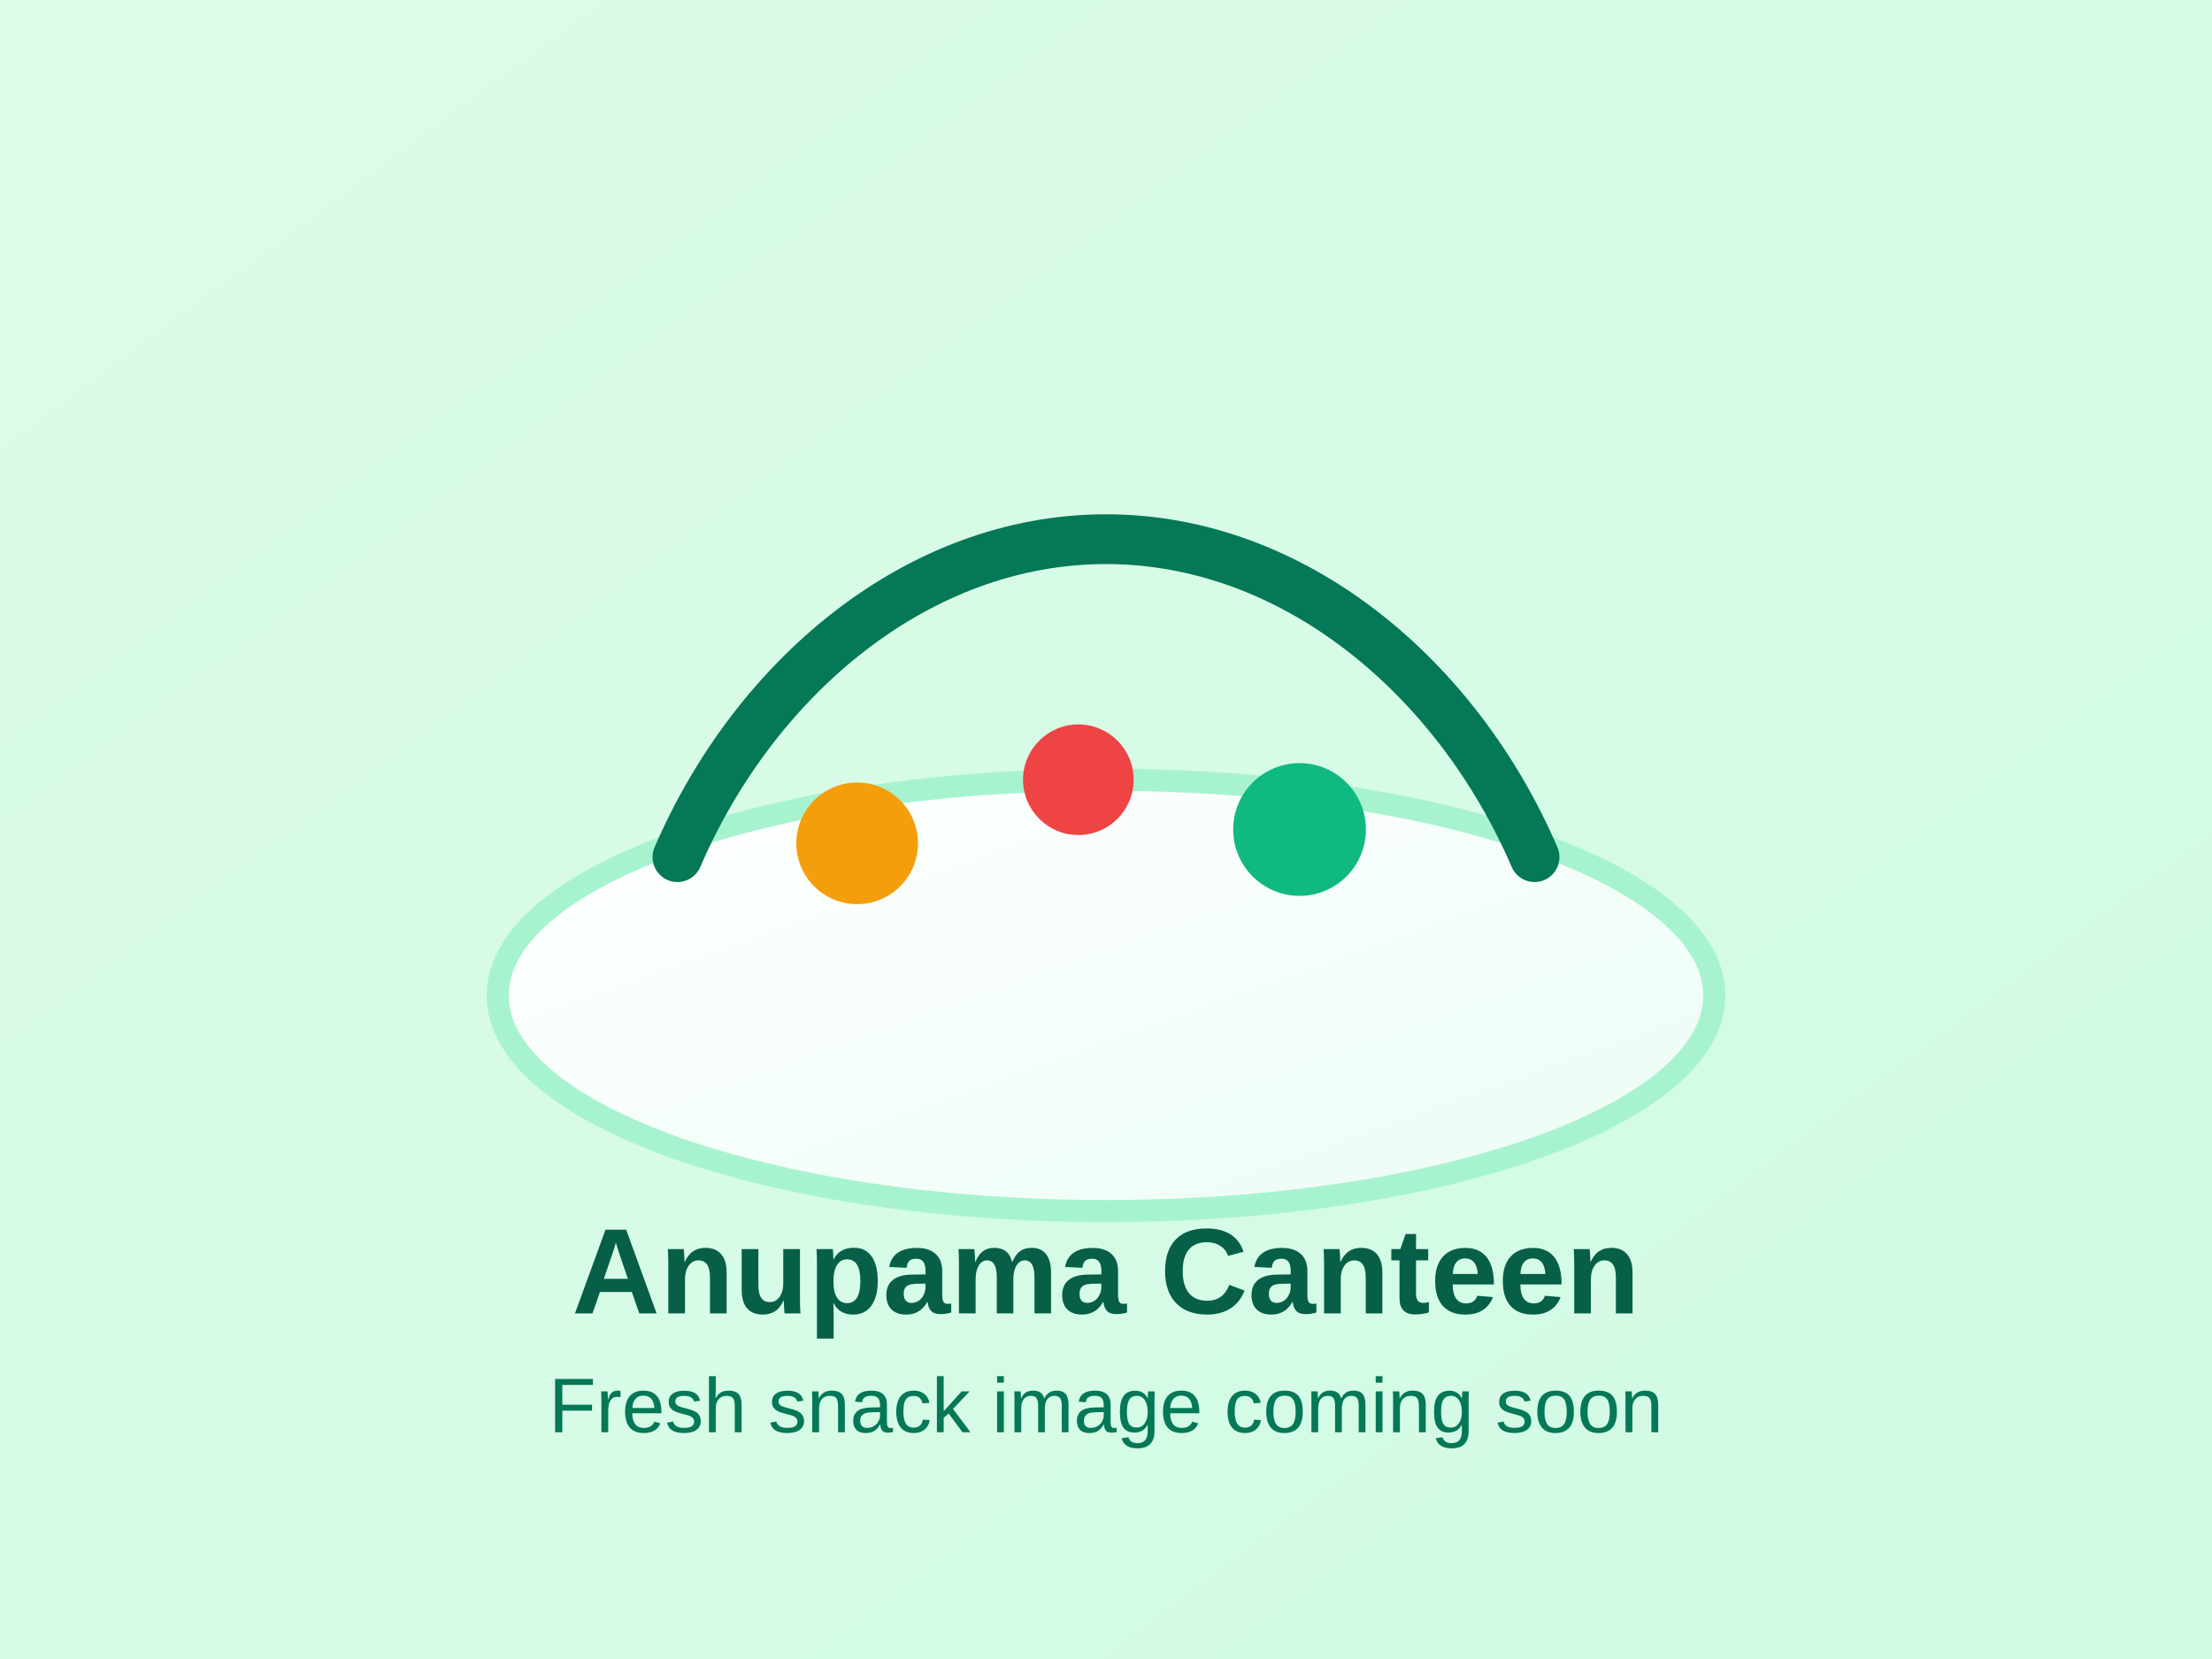
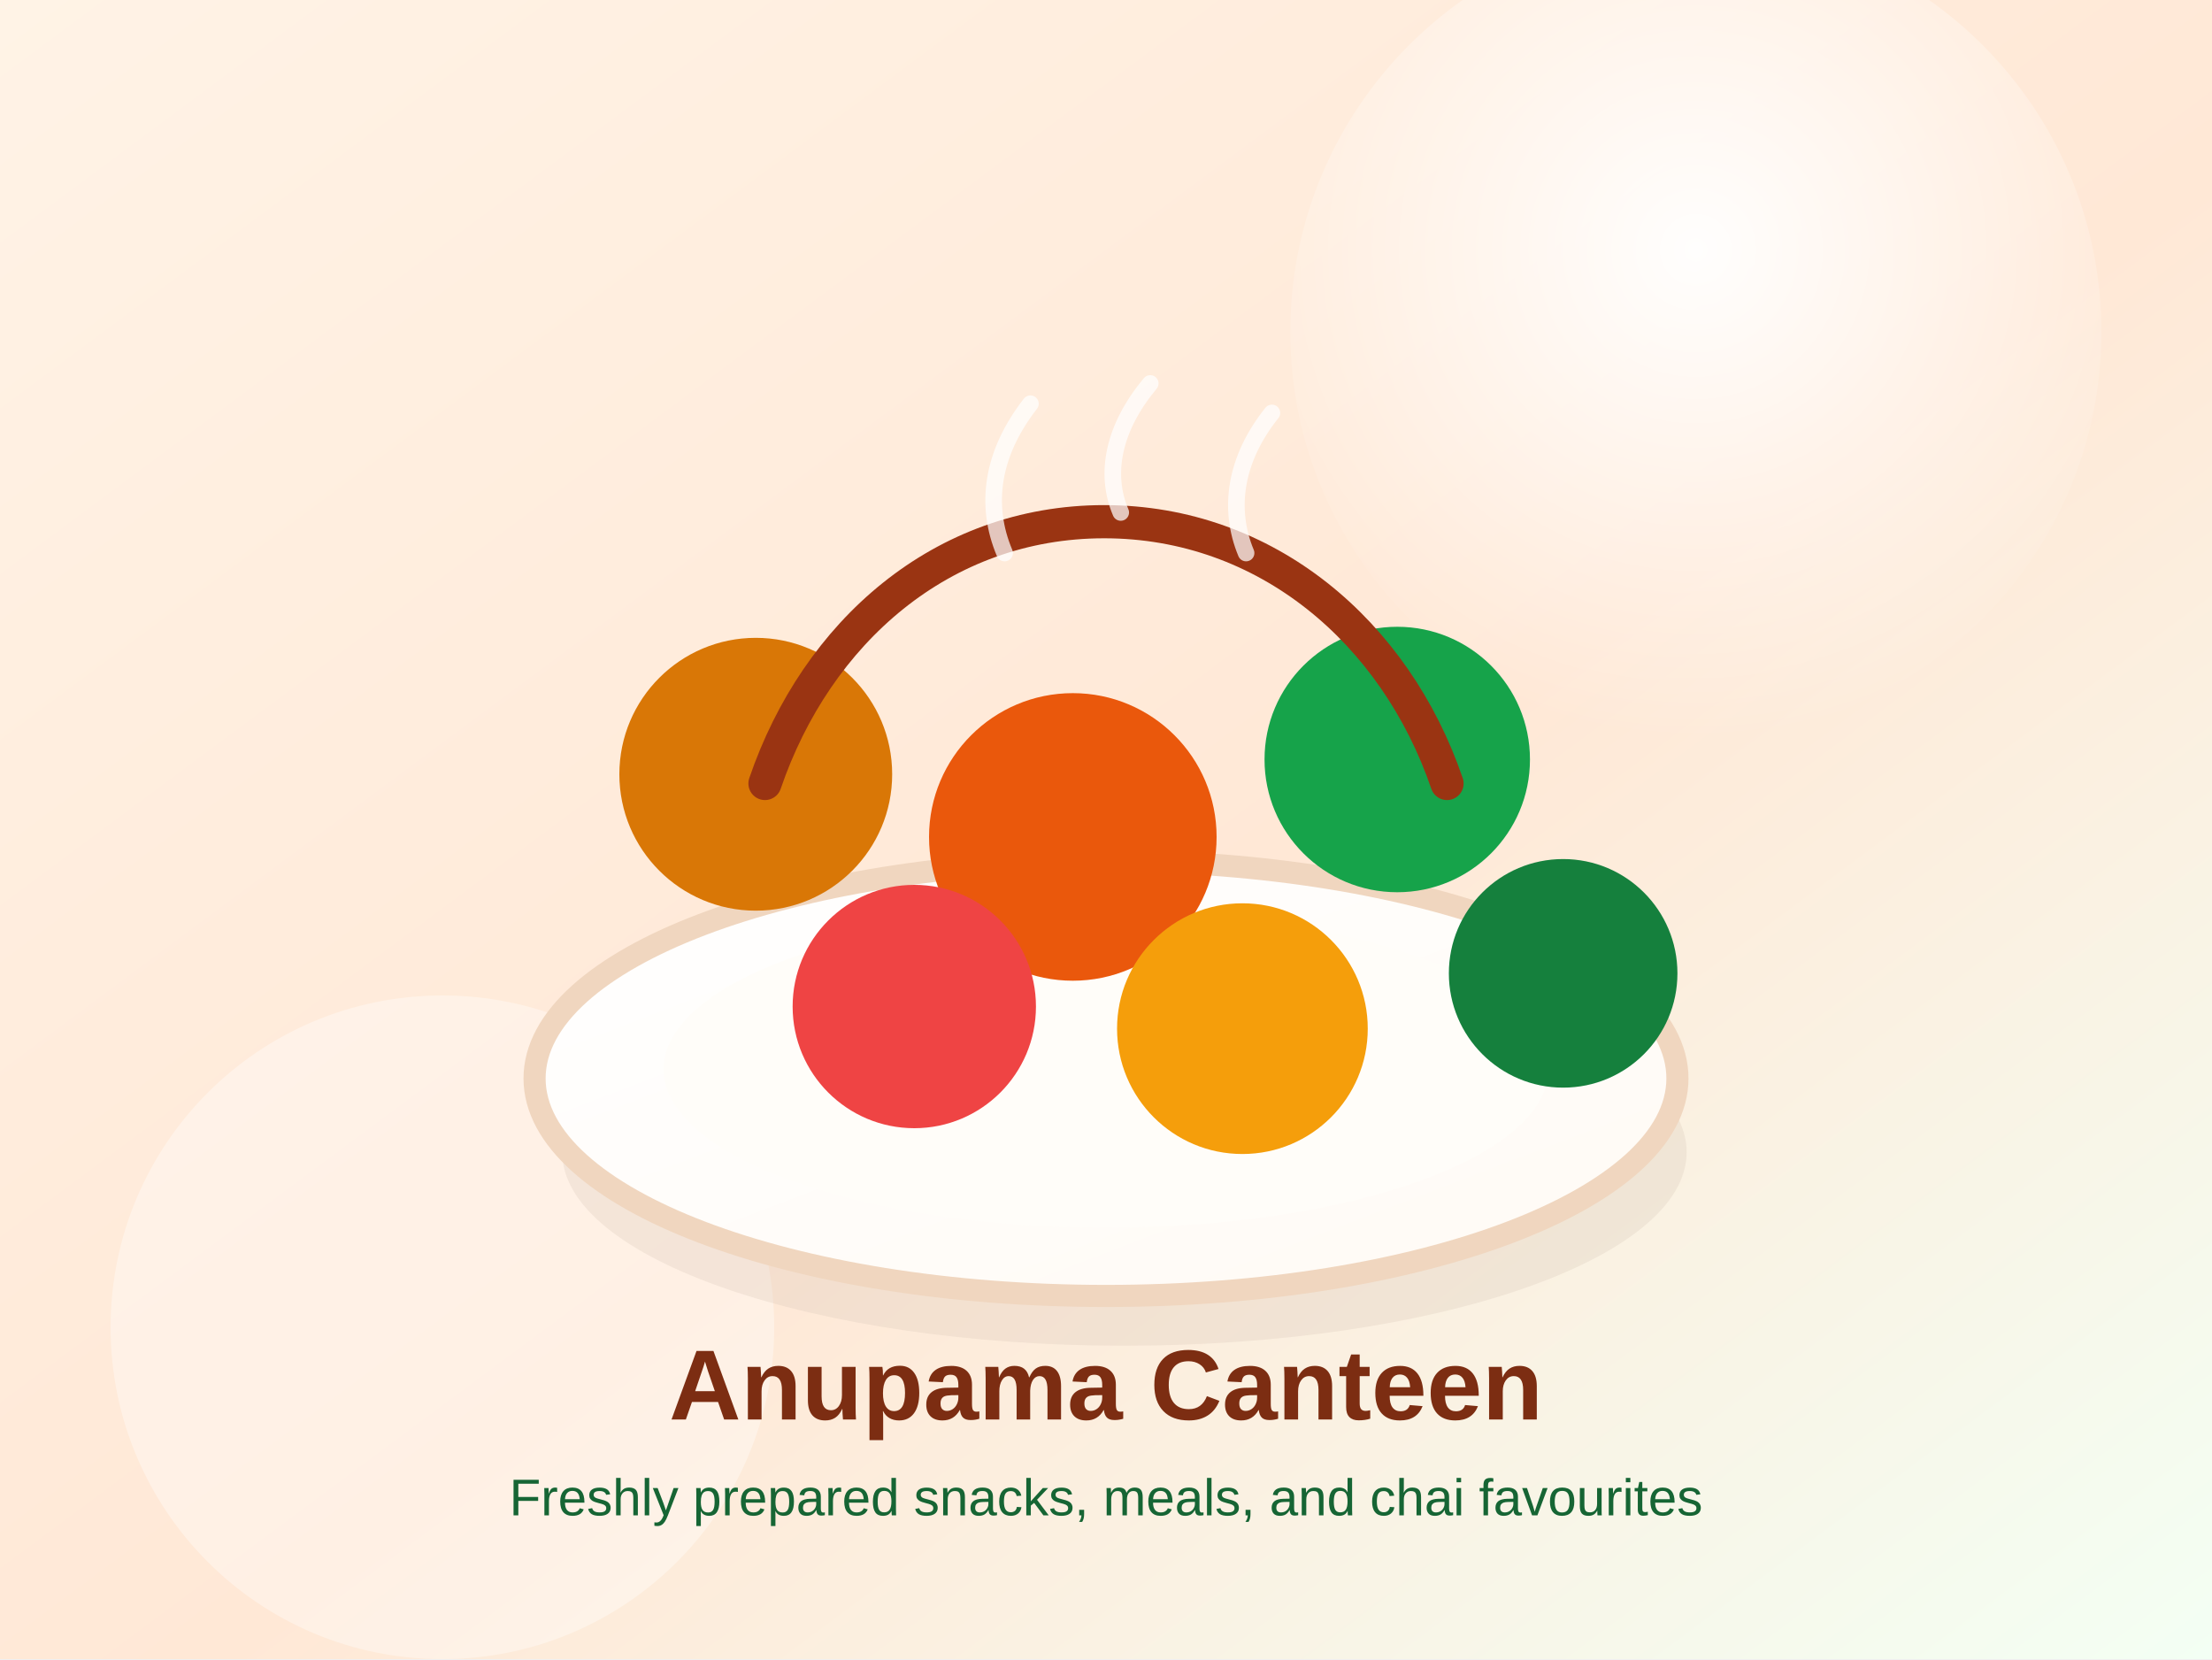
- <svg xmlns="http://www.w3.org/2000/svg" viewBox="0 0 800 600" role="img" aria-label="Snack placeholder">
+ <svg xmlns="http://www.w3.org/2000/svg" viewBox="0 0 1200 900" role="img" aria-label="Anupama Canteen food illustration">
  <defs>
    <linearGradient id="bg" x1="0" y1="0" x2="1" y2="1">
-       <stop offset="0%" stop-color="#dcfce7" />
-       <stop offset="100%" stop-color="#d1fae5" />
+       <stop offset="0%" stop-color="#fff3e6" />
+       <stop offset="55%" stop-color="#ffe8d6" />
+       <stop offset="100%" stop-color="#f3fff4" />
    </linearGradient>
+     <radialGradient id="glow" cx="50%" cy="40%" r="60%">
+       <stop offset="0%" stop-color="#ffffff" stop-opacity="0.95" />
+       <stop offset="100%" stop-color="#ffffff" stop-opacity="0" />
+     </radialGradient>
    <linearGradient id="plate" x1="0" y1="0" x2="1" y2="1">
      <stop offset="0%" stop-color="#ffffff" />
-       <stop offset="100%" stop-color="#ecfdf5" />
+       <stop offset="100%" stop-color="#fffaf4" />
    </linearGradient>
  </defs>
-   <rect width="800" height="600" fill="url(#bg)" />
-   <ellipse cx="400" cy="360" rx="220" ry="78" fill="url(#plate)" stroke="#a7f3d0" stroke-width="8" />
-   <path d="M245 310c28-65 87-115 155-115s127 50 155 115" fill="none" stroke="#047857" stroke-width="18" stroke-linecap="round" />
-   <circle cx="310" cy="305" r="22" fill="#f59e0b" />
-   <circle cx="390" cy="282" r="20" fill="#ef4444" />
-   <circle cx="470" cy="300" r="24" fill="#10b981" />
-   <text x="400" y="475" text-anchor="middle" font-family="Segoe UI, Arial, sans-serif" font-size="44" fill="#065f46" font-weight="700">Anupama Canteen</text>
-   <text x="400" y="518" text-anchor="middle" font-family="Segoe UI, Arial, sans-serif" font-size="28" fill="#047857">Fresh snack image coming soon</text>
+   <rect width="1200" height="900" fill="url(#bg)" />
+   <circle cx="920" cy="180" r="220" fill="url(#glow)" />
+   <circle cx="240" cy="720" r="180" fill="#ffffff" opacity="0.35" />
+   <ellipse cx="610" cy="625" rx="305" ry="105" fill="#d7c5b6" opacity="0.28" />
+   <ellipse cx="600" cy="585" rx="310" ry="118" fill="url(#plate)" stroke="#f0d6bf" stroke-width="12" />
+   <ellipse cx="600" cy="580" rx="240" ry="86" fill="#fffdf9" />
+   <g transform="translate(410 420)">
+     <circle cx="0" cy="0" r="74" fill="#d97706" />
+     <circle cx="172" cy="34" r="78" fill="#ea580c" />
+     <circle cx="348" cy="-8" r="72" fill="#16a34a" />
+     <circle cx="86" cy="126" r="66" fill="#ef4444" />
+     <circle cx="264" cy="138" r="68" fill="#f59e0b" />
+     <circle cx="438" cy="108" r="62" fill="#15803d" />
+   </g>
+   <path d="M415 425c28-82 96-142 184-142s158 60 186 142" fill="none" stroke="#9a3412" stroke-width="18" stroke-linecap="round" />
+   <path d="M545 300c-11-26-7-54 14-81" fill="none" stroke="#ffffff" stroke-opacity="0.72" stroke-width="9" stroke-linecap="round" />
+   <path d="M608 278c-9-21-4-46 16-70" fill="none" stroke="#ffffff" stroke-opacity="0.72" stroke-width="9" stroke-linecap="round" />
+   <path d="M676 300c-10-24-6-51 14-76" fill="none" stroke="#ffffff" stroke-opacity="0.72" stroke-width="9" stroke-linecap="round" />
+   <text x="600" y="770" text-anchor="middle" font-family="Segoe UI, Arial, sans-serif" font-size="54" fill="#7c2d12" font-weight="700">Anupama Canteen</text>
+   <text x="600" y="822" text-anchor="middle" font-family="Segoe UI, Arial, sans-serif" font-size="28" fill="#166534">Freshly prepared snacks, meals, and chai favourites</text>
</svg>
